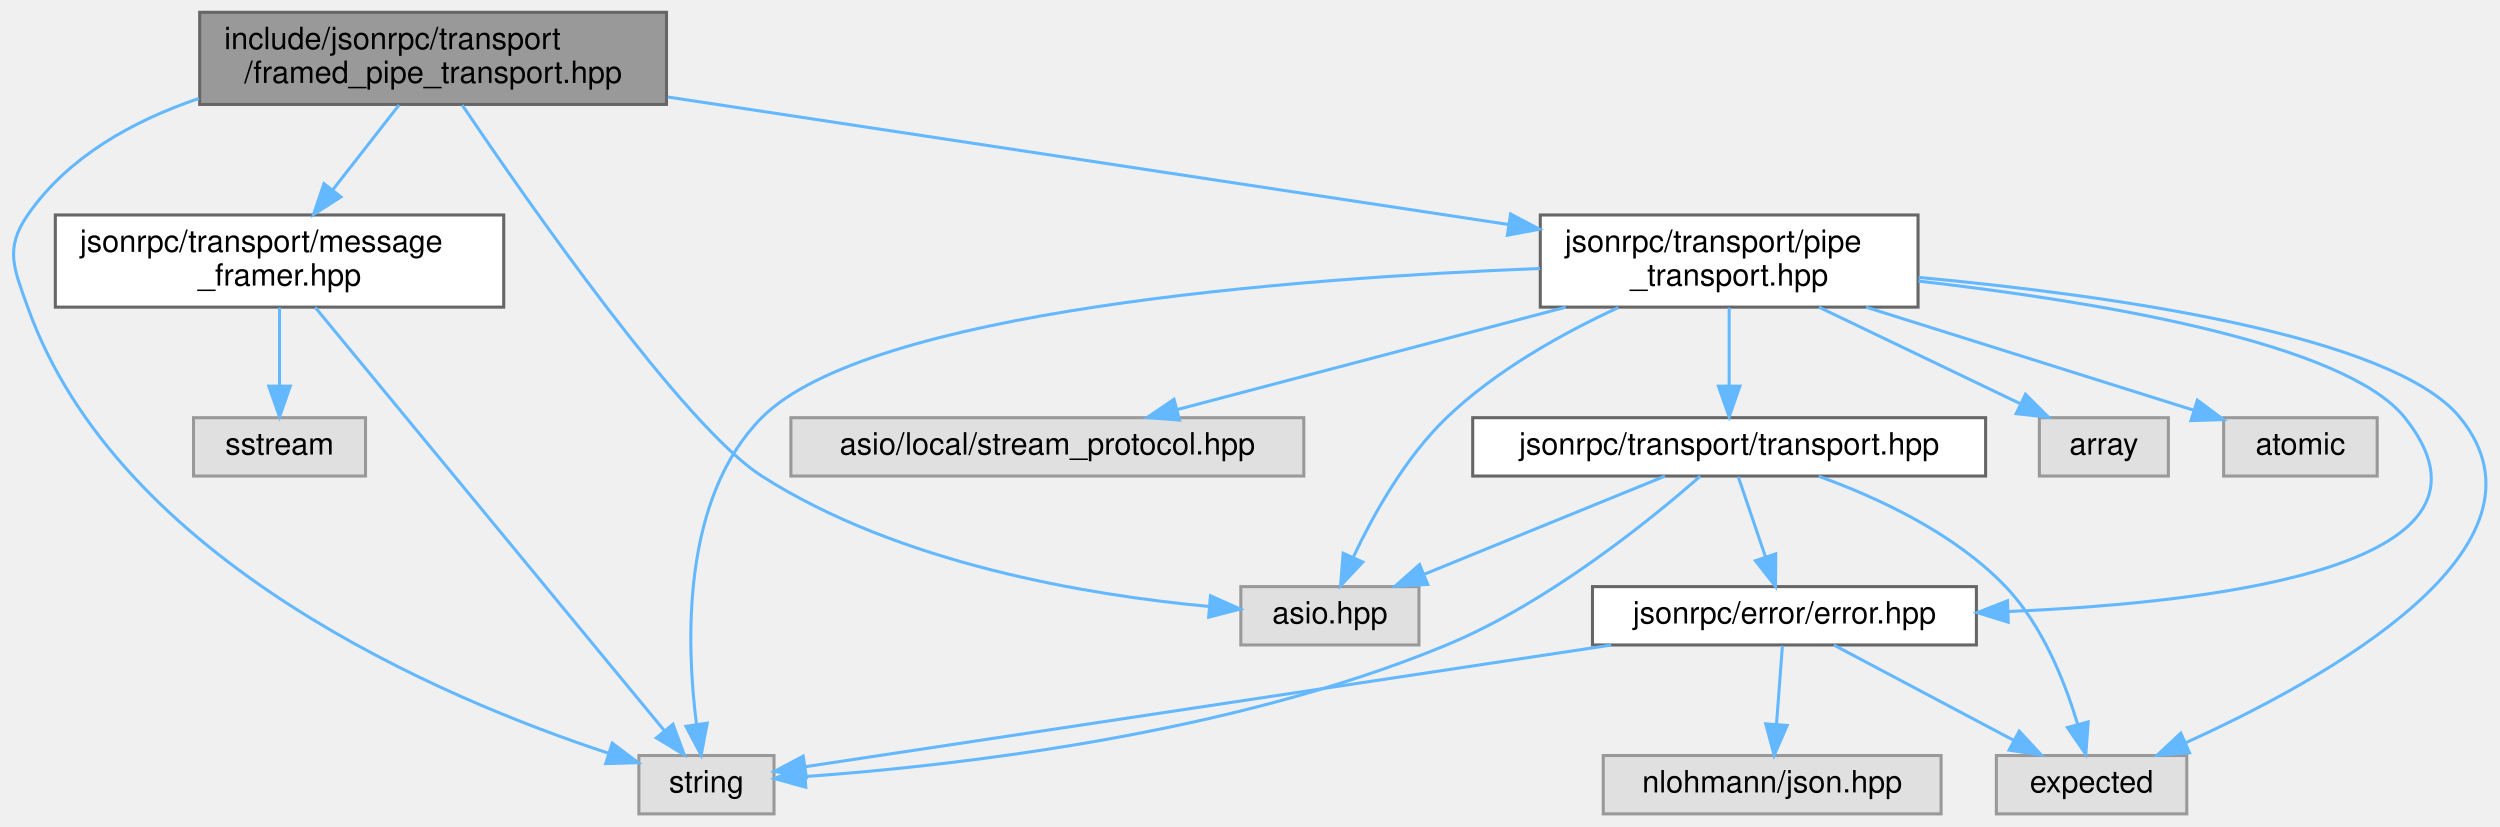
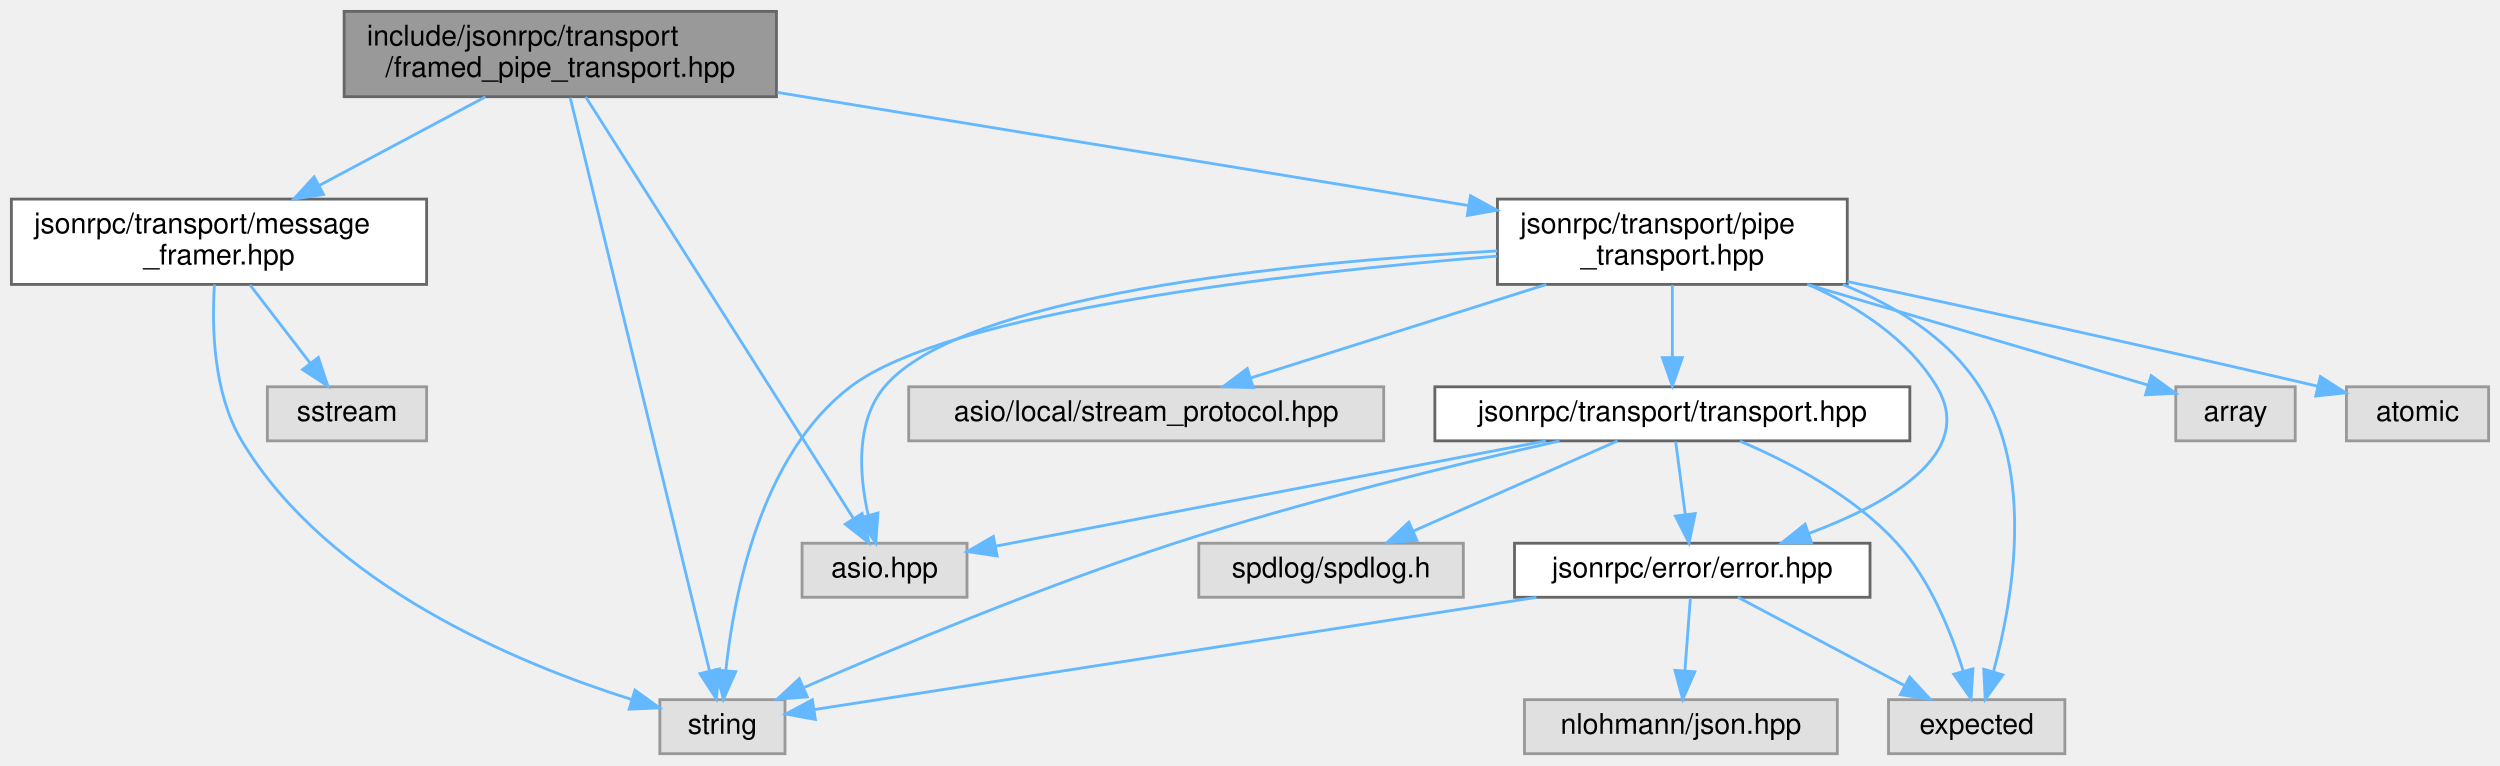
- <svg xmlns="http://www.w3.org/2000/svg" xmlns:xlink="http://www.w3.org/1999/xlink" width="814pt" height="269pt" viewBox="0.00 0.00 813.79 269.00">
+ <svg xmlns="http://www.w3.org/2000/svg" xmlns:xlink="http://www.w3.org/1999/xlink" width="879pt" height="269pt" viewBox="0.00 0.00 879.00 269.00">
  <g id="graph0" class="graph" transform="scale(1 1) rotate(0) translate(4 265)">
    <g id="Node000001" class="node">
      <g id="a_Node000001">
        <a xlink:title=" ">
-           <polygon fill="#999999" stroke="#666666" points="212.91,-261 60.91,-261 60.91,-231 212.91,-231 212.91,-261" />
-           <text text-anchor="start" x="68.91" y="-249" font-family="Helvetica,sans-Serif" font-size="10.00">include/jsonrpc/transport</text>
-           <text text-anchor="middle" x="136.91" y="-238" font-family="Helvetica,sans-Serif" font-size="10.00">/framed_pipe_transport.hpp</text>
+           <polygon fill="#999999" stroke="#666666" points="269,-261 117,-261 117,-231 269,-231 269,-261" />
+           <text text-anchor="start" x="125" y="-249" font-family="Helvetica,sans-Serif" font-size="10.00">include/jsonrpc/transport</text>
+           <text text-anchor="middle" x="193" y="-238" font-family="Helvetica,sans-Serif" font-size="10.00">/framed_pipe_transport.hpp</text>
        </a>
      </g>
    </g>
    <g id="Node000002" class="node">
      <g id="a_Node000002">
        <a xlink:title=" ">
-           <polygon fill="#e0e0e0" stroke="#999999" points="247.91,-19 203.91,-19 203.91,0 247.91,0 247.91,-19" />
-           <text text-anchor="middle" x="225.91" y="-7" font-family="Helvetica,sans-Serif" font-size="10.00">string</text>
+           <polygon fill="#e0e0e0" stroke="#999999" points="272,-19 228,-19 228,0 272,0 272,-19" />
+           <text text-anchor="middle" x="250" y="-7" font-family="Helvetica,sans-Serif" font-size="10.00">string</text>
        </a>
      </g>
    </g>
    <g id="edge1_Node000001_Node000002" class="edge">
      <g id="a_edge1_Node000001_Node000002">
        <a xlink:title=" ">
-           <path fill="none" stroke="#63b8ff" d="M60.61,-232.93C39.05,-225.61 17.93,-213.85 4.91,-195 -2.67,-184.03 0.43,-177.56 4.91,-165 34.55,-81.95 140.22,-37.47 193.99,-19.76" />
-           <polygon fill="#63b8ff" stroke="#63b8ff" points="195.23,-23.04 203.7,-16.67 193.11,-16.37 195.23,-23.04" />
+           <path fill="none" stroke="#63b8ff" d="M196.48,-230.68C206.33,-190.17 234.4,-74.68 245.45,-29.22" />
+           <polygon fill="#63b8ff" stroke="#63b8ff" points="248.91,-29.8 247.87,-19.26 242.11,-28.15 248.91,-29.8" />
        </a>
      </g>
    </g>
    <g id="Node000003" class="node">
      <g id="a_Node000003">
        <a xlink:title=" ">
-           <polygon fill="#e0e0e0" stroke="#999999" points="457.91,-74 399.91,-74 399.91,-55 457.91,-55 457.91,-74" />
-           <text text-anchor="middle" x="428.91" y="-62" font-family="Helvetica,sans-Serif" font-size="10.00">asio.hpp</text>
+           <polygon fill="#e0e0e0" stroke="#999999" points="336,-74 278,-74 278,-55 336,-55 336,-74" />
+           <text text-anchor="middle" x="307" y="-62" font-family="Helvetica,sans-Serif" font-size="10.00">asio.hpp</text>
        </a>
      </g>
    </g>
    <g id="edge2_Node000001_Node000003" class="edge">
      <g id="a_edge2_Node000001_Node000003">
        <a xlink:title=" ">
-           <path fill="none" stroke="#63b8ff" d="M146.41,-230.76C167.57,-199.44 218.7,-126.1 243.91,-110 288.63,-81.44 350.08,-71.2 389.64,-67.53" />
-           <polygon fill="#63b8ff" stroke="#63b8ff" points="390.02,-71.02 399.7,-66.7 389.44,-64.04 390.02,-71.02" />
+           <path fill="none" stroke="#63b8ff" d="M201.95,-230.91C222.58,-198.43 273.44,-118.34 295.96,-82.88" />
+           <polygon fill="#63b8ff" stroke="#63b8ff" points="299.11,-84.45 301.52,-74.13 293.2,-80.7 299.11,-84.45" />
        </a>
      </g>
    </g>
    <g id="Node000004" class="node">
      <g id="a_Node000004">
        <a xlink:href="message__framer_8hpp.html" target="_top" xlink:title=" ">
-           <polygon fill="white" stroke="#666666" points="159.91,-195 13.91,-195 13.91,-165 159.91,-165 159.91,-195" />
-           <text text-anchor="start" x="21.91" y="-183" font-family="Helvetica,sans-Serif" font-size="10.00">jsonrpc/transport/message</text>
-           <text text-anchor="middle" x="86.91" y="-172" font-family="Helvetica,sans-Serif" font-size="10.00">_framer.hpp</text>
+           <polygon fill="white" stroke="#666666" points="146,-195 0,-195 0,-165 146,-165 146,-195" />
+           <text text-anchor="start" x="8" y="-183" font-family="Helvetica,sans-Serif" font-size="10.00">jsonrpc/transport/message</text>
+           <text text-anchor="middle" x="73" y="-172" font-family="Helvetica,sans-Serif" font-size="10.00">_framer.hpp</text>
        </a>
      </g>
    </g>
    <g id="edge3_Node000001_Node000004" class="edge">
      <g id="a_edge3_Node000001_Node000004">
        <a xlink:title=" ">
-           <path fill="none" stroke="#63b8ff" d="M125.81,-230.8C119.47,-222.68 111.37,-212.31 104.21,-203.15" />
-           <polygon fill="#63b8ff" stroke="#63b8ff" points="106.89,-200.89 97.97,-195.16 101.37,-205.2 106.89,-200.89" />
+           <path fill="none" stroke="#63b8ff" d="M166.67,-230.95C149.47,-221.78 126.82,-209.71 108.11,-199.72" />
+           <polygon fill="#63b8ff" stroke="#63b8ff" points="109.74,-196.63 99.27,-195.01 106.45,-202.81 109.74,-196.63" />
        </a>
      </g>
    </g>
    <g id="Node000006" class="node">
      <g id="a_Node000006">
        <a xlink:href="pipe__transport_8hpp.html" target="_top" xlink:title=" ">
-           <polygon fill="white" stroke="#666666" points="620.41,-195 497.41,-195 497.41,-165 620.41,-165 620.41,-195" />
-           <text text-anchor="start" x="505.41" y="-183" font-family="Helvetica,sans-Serif" font-size="10.00">jsonrpc/transport/pipe</text>
-           <text text-anchor="middle" x="558.91" y="-172" font-family="Helvetica,sans-Serif" font-size="10.00">_transport.hpp</text>
+           <polygon fill="white" stroke="#666666" points="645.5,-195 522.5,-195 522.5,-165 645.5,-165 645.5,-195" />
+           <text text-anchor="start" x="530.5" y="-183" font-family="Helvetica,sans-Serif" font-size="10.00">jsonrpc/transport/pipe</text>
+           <text text-anchor="middle" x="584" y="-172" font-family="Helvetica,sans-Serif" font-size="10.00">_transport.hpp</text>
        </a>
      </g>
    </g>
    <g id="edge6_Node000001_Node000006" class="edge">
      <g id="a_edge6_Node000001_Node000006">
        <a xlink:title=" ">
-           <path fill="none" stroke="#63b8ff" d="M213.33,-233.41C291.18,-221.6 410.99,-203.43 487.13,-191.89" />
-           <polygon fill="#63b8ff" stroke="#63b8ff" points="487.75,-195.33 497.11,-190.37 486.7,-188.41 487.75,-195.33" />
+           <path fill="none" stroke="#63b8ff" d="M269.32,-232.51C339.75,-220.98 443.55,-203.99 512.43,-192.71" />
+           <polygon fill="#63b8ff" stroke="#63b8ff" points="513.03,-196.16 522.33,-191.09 511.9,-189.26 513.03,-196.16" />
        </a>
      </g>
    </g>
    <g id="edge5_Node000004_Node000002" class="edge">
      <g id="a_edge5_Node000004_Node000002">
        <a xlink:title=" ">
-           <path fill="none" stroke="#63b8ff" d="M98.52,-164.92C124.04,-133.99 184.89,-60.23 212.21,-27.1" />
-           <polygon fill="#63b8ff" stroke="#63b8ff" points="215.02,-29.2 218.69,-19.25 209.62,-24.74 215.02,-29.2" />
+           <path fill="none" stroke="#63b8ff" d="M71.41,-164.98C70.43,-150.23 70.91,-126.87 81,-110 111.31,-59.33 178.1,-31.65 218.04,-19.07" />
+           <polygon fill="#63b8ff" stroke="#63b8ff" points="219.26,-22.35 227.82,-16.12 217.23,-15.65 219.26,-22.35" />
        </a>
      </g>
    </g>
    <g id="Node000005" class="node">
      <g id="a_Node000005">
        <a xlink:title=" ">
-           <polygon fill="#e0e0e0" stroke="#999999" points="114.91,-129 58.91,-129 58.91,-110 114.91,-110 114.91,-129" />
-           <text text-anchor="middle" x="86.91" y="-117" font-family="Helvetica,sans-Serif" font-size="10.00">sstream</text>
+           <polygon fill="#e0e0e0" stroke="#999999" points="146,-129 90,-129 90,-110 146,-110 146,-129" />
+           <text text-anchor="middle" x="118" y="-117" font-family="Helvetica,sans-Serif" font-size="10.00">sstream</text>
        </a>
      </g>
    </g>
    <g id="edge4_Node000004_Node000005" class="edge">
      <g id="a_edge4_Node000004_Node000005">
        <a xlink:title=" ">
-           <path fill="none" stroke="#63b8ff" d="M86.91,-164.84C86.91,-157.21 86.91,-147.7 86.91,-139.45" />
-           <polygon fill="#63b8ff" stroke="#63b8ff" points="90.41,-139.27 86.91,-129.27 83.41,-139.27 90.41,-139.27" />
+           <path fill="none" stroke="#63b8ff" d="M83.89,-164.84C90.29,-156.52 98.42,-145.96 105.13,-137.23" />
+           <polygon fill="#63b8ff" stroke="#63b8ff" points="107.93,-139.33 111.26,-129.27 102.39,-135.06 107.93,-139.33" />
        </a>
      </g>
    </g>
    <g id="edge10_Node000006_Node000002" class="edge">
      <g id="a_edge10_Node000006_Node000002">
        <a xlink:title=" ">
-           <path fill="none" stroke="#63b8ff" d="M497.3,-177.59C415.81,-174.36 278.44,-163.77 243.91,-129 217.72,-102.64 219.31,-55.39 222.67,-29.23" />
-           <polygon fill="#63b8ff" stroke="#63b8ff" points="226.16,-29.54 224.19,-19.13 219.24,-28.5 226.16,-29.54" />
+           <path fill="none" stroke="#63b8ff" d="M522.33,-174.95C448.33,-168.97 329.85,-155.51 295,-129 263.43,-104.99 254.01,-56.04 251.2,-29.18" />
+           <polygon fill="#63b8ff" stroke="#63b8ff" points="254.68,-28.83 250.35,-19.15 247.7,-29.41 254.68,-28.83" />
        </a>
      </g>
    </g>
    <g id="edge11_Node000006_Node000003" class="edge">
      <g id="a_edge11_Node000006_Node000003">
        <a xlink:title=" ">
-           <path fill="none" stroke="#63b8ff" d="M522.83,-164.86C504.56,-156.43 482.91,-144.35 466.91,-129 453.46,-116.1 443.06,-97.44 436.56,-83.68" />
-           <polygon fill="#63b8ff" stroke="#63b8ff" points="439.64,-82 432.37,-74.29 433.25,-84.85 439.64,-82" />
+           <path fill="none" stroke="#63b8ff" d="M522.49,-176.78C449.39,-172.7 333.91,-161.2 307,-129 296.74,-116.72 298.11,-97.94 301.23,-83.99" />
+           <polygon fill="#63b8ff" stroke="#63b8ff" points="304.69,-84.62 303.91,-74.05 297.93,-82.79 304.69,-84.62" />
        </a>
      </g>
    </g>
    <g id="Node000007" class="node">
      <g id="a_Node000007">
        <a xlink:title=" ">
-           <polygon fill="#e0e0e0" stroke="#999999" points="701.91,-129 659.91,-129 659.91,-110 701.91,-110 701.91,-129" />
-           <text text-anchor="middle" x="680.91" y="-117" font-family="Helvetica,sans-Serif" font-size="10.00">array</text>
+           <polygon fill="#e0e0e0" stroke="#999999" points="803,-129 761,-129 761,-110 803,-110 803,-129" />
+           <text text-anchor="middle" x="782" y="-117" font-family="Helvetica,sans-Serif" font-size="10.00">array</text>
        </a>
      </g>
    </g>
    <g id="edge7_Node000006_Node000007" class="edge">
      <g id="a_edge7_Node000006_Node000007">
        <a xlink:title=" ">
-           <path fill="none" stroke="#63b8ff" d="M588.13,-164.99C608.03,-155.45 634.19,-142.9 653.66,-133.57" />
-           <polygon fill="#63b8ff" stroke="#63b8ff" points="655.39,-136.62 662.89,-129.14 652.36,-130.31 655.39,-136.62" />
+           <path fill="none" stroke="#63b8ff" d="M631.43,-164.99C668.59,-154.01 719.21,-139.05 751.25,-129.59" />
+           <polygon fill="#63b8ff" stroke="#63b8ff" points="752.36,-132.91 760.96,-126.72 750.38,-126.19 752.36,-132.91" />
        </a>
      </g>
    </g>
    <g id="Node000008" class="node">
      <g id="a_Node000008">
        <a xlink:title=" ">
-           <polygon fill="#e0e0e0" stroke="#999999" points="769.91,-129 719.91,-129 719.91,-110 769.91,-110 769.91,-129" />
-           <text text-anchor="middle" x="744.91" y="-117" font-family="Helvetica,sans-Serif" font-size="10.00">atomic</text>
+           <polygon fill="#e0e0e0" stroke="#999999" points="871,-129 821,-129 821,-110 871,-110 871,-129" />
+           <text text-anchor="middle" x="846" y="-117" font-family="Helvetica,sans-Serif" font-size="10.00">atomic</text>
        </a>
      </g>
    </g>
    <g id="edge8_Node000006_Node000008" class="edge">
      <g id="a_edge8_Node000006_Node000008">
        <a xlink:title=" ">
-           <path fill="none" stroke="#63b8ff" d="M603.46,-164.99C636.19,-154.69 680.04,-140.9 710.19,-131.42" />
-           <polygon fill="#63b8ff" stroke="#63b8ff" points="711.36,-134.72 719.85,-128.38 709.26,-128.04 711.36,-134.72" />
+           <path fill="none" stroke="#63b8ff" d="M645.56,-166.01C689.17,-156.69 749.3,-143.6 810.88,-129.21" />
+           <polygon fill="#63b8ff" stroke="#63b8ff" points="811.83,-132.59 820.77,-126.89 810.23,-125.77 811.83,-132.59" />
        </a>
      </g>
    </g>
    <g id="Node000009" class="node">
      <g id="a_Node000009">
        <a xlink:title=" ">
-           <polygon fill="#e0e0e0" stroke="#999999" points="707.91,-19 645.91,-19 645.91,0 707.91,0 707.91,-19" />
-           <text text-anchor="middle" x="676.91" y="-7" font-family="Helvetica,sans-Serif" font-size="10.00">expected</text>
+           <polygon fill="#e0e0e0" stroke="#999999" points="722,-19 660,-19 660,0 722,0 722,-19" />
+           <text text-anchor="middle" x="691" y="-7" font-family="Helvetica,sans-Serif" font-size="10.00">expected</text>
        </a>
      </g>
    </g>
    <g id="edge9_Node000006_Node000009" class="edge">
      <g id="a_edge9_Node000006_Node000009">
        <a xlink:title=" ">
-           <path fill="none" stroke="#63b8ff" d="M620.58,-174.68C683.55,-168.84 775.09,-155.88 796.91,-129 831.02,-86.98 753.3,-43.86 707.47,-23.13" />
-           <polygon fill="#63b8ff" stroke="#63b8ff" points="708.79,-19.89 698.22,-19.06 705.96,-26.3 708.79,-19.89" />
+           <path fill="none" stroke="#63b8ff" d="M643.89,-164.98C662.53,-157.5 681.04,-146.15 692,-129 711.5,-98.48 703.71,-53.9 696.94,-29.03" />
+           <polygon fill="#63b8ff" stroke="#63b8ff" points="700.2,-27.7 694,-19.11 693.49,-29.69 700.2,-27.7" />
        </a>
      </g>
    </g>
    <g id="Node000010" class="node">
      <g id="a_Node000010">
        <a xlink:title=" ">
-           <polygon fill="#e0e0e0" stroke="#999999" points="420.41,-129 253.41,-129 253.41,-110 420.41,-110 420.41,-129" />
-           <text text-anchor="middle" x="336.91" y="-117" font-family="Helvetica,sans-Serif" font-size="10.00">asio/local/stream_protocol.hpp</text>
+           <polygon fill="#e0e0e0" stroke="#999999" points="482.5,-129 315.5,-129 315.5,-110 482.5,-110 482.5,-129" />
+           <text text-anchor="middle" x="399" y="-117" font-family="Helvetica,sans-Serif" font-size="10.00">asio/local/stream_protocol.hpp</text>
        </a>
      </g>
    </g>
    <g id="edge12_Node000006_Node000010" class="edge">
      <g id="a_edge12_Node000006_Node000010">
        <a xlink:title=" ">
-           <path fill="none" stroke="#63b8ff" d="M505.73,-164.99C466.92,-154.76 415.03,-141.09 379.07,-131.61" />
-           <polygon fill="#63b8ff" stroke="#63b8ff" points="379.93,-128.22 369.37,-129.05 378.15,-134.99 379.93,-128.22" />
+           <path fill="none" stroke="#63b8ff" d="M539.69,-164.99C507.9,-154.94 465.58,-141.55 435.68,-132.1" />
+           <polygon fill="#63b8ff" stroke="#63b8ff" points="436.64,-128.73 426.05,-129.05 434.53,-135.41 436.64,-128.73" />
        </a>
      </g>
    </g>
    <g id="Node000011" class="node">
      <g id="a_Node000011">
        <a xlink:href="error_8hpp.html" target="_top" xlink:title=" ">
-           <polygon fill="white" stroke="#666666" points="639.41,-74 514.41,-74 514.41,-55 639.41,-55 639.41,-74" />
-           <text text-anchor="middle" x="576.91" y="-62" font-family="Helvetica,sans-Serif" font-size="10.00">jsonrpc/error/error.hpp</text>
+           <polygon fill="white" stroke="#666666" points="653.5,-74 528.5,-74 528.5,-55 653.5,-55 653.5,-74" />
+           <text text-anchor="middle" x="591" y="-62" font-family="Helvetica,sans-Serif" font-size="10.00">jsonrpc/error/error.hpp</text>
        </a>
      </g>
    </g>
    <g id="edge13_Node000006_Node000011" class="edge">
      <g id="a_edge13_Node000006_Node000011">
        <a xlink:title=" ">
-           <path fill="none" stroke="#63b8ff" d="M620.54,-173.48C678.56,-166.86 759.39,-153.45 778.91,-129 816.75,-81.6 721.91,-68.92 649.69,-65.9" />
-           <polygon fill="#63b8ff" stroke="#63b8ff" points="649.79,-62.4 639.67,-65.53 649.54,-69.39 649.79,-62.4" />
+           <path fill="none" stroke="#63b8ff" d="M632.1,-164.8C649.37,-157.12 667.03,-145.68 677,-129 691.03,-105.53 660.42,-88.04 631.91,-77.42" />
+           <polygon fill="#63b8ff" stroke="#63b8ff" points="632.98,-74.09 622.39,-74.09 630.67,-80.7 632.98,-74.09" />
        </a>
      </g>
    </g>
    <g id="Node000013" class="node">
      <g id="a_Node000013">
        <a xlink:href="transport_8hpp.html" target="_top" xlink:title=" ">
-           <polygon fill="white" stroke="#666666" points="642.41,-129 475.41,-129 475.41,-110 642.41,-110 642.41,-129" />
-           <text text-anchor="middle" x="558.91" y="-117" font-family="Helvetica,sans-Serif" font-size="10.00">jsonrpc/transport/transport.hpp</text>
+           <polygon fill="white" stroke="#666666" points="667.5,-129 500.5,-129 500.5,-110 667.5,-110 667.5,-129" />
+           <text text-anchor="middle" x="584" y="-117" font-family="Helvetica,sans-Serif" font-size="10.00">jsonrpc/transport/transport.hpp</text>
        </a>
      </g>
    </g>
    <g id="edge17_Node000006_Node000013" class="edge">
      <g id="a_edge17_Node000006_Node000013">
        <a xlink:title=" ">
-           <path fill="none" stroke="#63b8ff" d="M558.91,-164.84C558.91,-157.21 558.91,-147.7 558.91,-139.45" />
-           <polygon fill="#63b8ff" stroke="#63b8ff" points="562.41,-139.27 558.91,-129.27 555.41,-139.27 562.41,-139.27" />
+           <path fill="none" stroke="#63b8ff" d="M584,-164.84C584,-157.21 584,-147.7 584,-139.45" />
+           <polygon fill="#63b8ff" stroke="#63b8ff" points="587.5,-139.27 584,-129.27 580.5,-139.27 587.5,-139.27" />
        </a>
      </g>
    </g>
    <g id="edge15_Node000011_Node000002" class="edge">
      <g id="a_edge15_Node000011_Node000002">
        <a xlink:title=" ">
-           <path fill="none" stroke="#63b8ff" d="M520.51,-54.98C446.11,-43.75 317.63,-24.35 258.01,-15.35" />
-           <polygon fill="#63b8ff" stroke="#63b8ff" points="258.46,-11.88 248.05,-13.84 257.41,-18.8 258.46,-11.88" />
+           <path fill="none" stroke="#63b8ff" d="M536.21,-54.98C464.43,-43.83 340.84,-24.62 282.41,-15.54" />
+           <polygon fill="#63b8ff" stroke="#63b8ff" points="282.7,-12.04 272.29,-13.96 281.63,-18.96 282.7,-12.04" />
        </a>
      </g>
    </g>
    <g id="edge14_Node000011_Node000009" class="edge">
      <g id="a_edge14_Node000011_Node000009">
        <a xlink:title=" ">
-           <path fill="none" stroke="#63b8ff" d="M592.98,-54.98C608.77,-46.61 633.13,-33.7 651.54,-23.95" />
-           <polygon fill="#63b8ff" stroke="#63b8ff" points="653.35,-26.95 660.55,-19.17 650.07,-20.76 653.35,-26.95" />
+           <path fill="none" stroke="#63b8ff" d="M607.07,-54.98C622.86,-46.61 647.22,-33.7 665.63,-23.95" />
+           <polygon fill="#63b8ff" stroke="#63b8ff" points="667.44,-26.95 674.64,-19.17 664.17,-20.76 667.44,-26.95" />
        </a>
      </g>
    </g>
    <g id="Node000012" class="node">
      <g id="a_Node000012">
        <a xlink:title=" ">
-           <polygon fill="#e0e0e0" stroke="#999999" points="627.91,-19 517.91,-19 517.91,0 627.91,0 627.91,-19" />
-           <text text-anchor="middle" x="572.91" y="-7" font-family="Helvetica,sans-Serif" font-size="10.00">nlohmann/json.hpp</text>
+           <polygon fill="#e0e0e0" stroke="#999999" points="642,-19 532,-19 532,0 642,0 642,-19" />
+           <text text-anchor="middle" x="587" y="-7" font-family="Helvetica,sans-Serif" font-size="10.00">nlohmann/json.hpp</text>
        </a>
      </g>
    </g>
    <g id="edge16_Node000011_Node000012" class="edge">
      <g id="a_edge16_Node000011_Node000012">
        <a xlink:title=" ">
-           <path fill="none" stroke="#63b8ff" d="M576.25,-54.75C575.72,-47.8 574.97,-37.85 574.32,-29.13" />
-           <polygon fill="#63b8ff" stroke="#63b8ff" points="577.8,-28.8 573.56,-19.09 570.82,-29.32 577.8,-28.8" />
+           <path fill="none" stroke="#63b8ff" d="M590.34,-54.75C589.82,-47.8 589.06,-37.85 588.41,-29.13" />
+           <polygon fill="#63b8ff" stroke="#63b8ff" points="591.89,-28.8 587.65,-19.09 584.91,-29.32 591.89,-28.8" />
        </a>
      </g>
    </g>
    <g id="edge19_Node000013_Node000002" class="edge">
      <g id="a_edge19_Node000013_Node000002">
        <a xlink:title=" ">
-           <path fill="none" stroke="#63b8ff" d="M549.51,-109.96C533.71,-96.09 500.25,-68.84 466.91,-55 396.18,-25.65 305.78,-15.57 258.33,-12.18" />
-           <polygon fill="#63b8ff" stroke="#63b8ff" points="258.26,-8.66 248.05,-11.5 257.8,-15.65 258.26,-8.66" />
+           <path fill="none" stroke="#63b8ff" d="M544.31,-109.97C508.56,-101.92 454.76,-88.88 409,-74 362.58,-58.9 310.28,-37.04 278.75,-23.31" />
+           <polygon fill="#63b8ff" stroke="#63b8ff" points="279.84,-19.97 269.28,-19.16 277.03,-26.38 279.84,-19.97" />
        </a>
      </g>
    </g>
    <g id="edge20_Node000013_Node000003" class="edge">
      <g id="a_edge20_Node000013_Node000003">
        <a xlink:title=" ">
-           <path fill="none" stroke="#63b8ff" d="M538.02,-109.98C516.83,-101.34 483.78,-87.87 459.61,-78.02" />
-           <polygon fill="#63b8ff" stroke="#63b8ff" points="460.76,-74.7 450.18,-74.17 458.11,-81.19 460.76,-74.7" />
+           <path fill="none" stroke="#63b8ff" d="M539.5,-109.98C485.98,-99.75 397.03,-82.73 346.07,-72.98" />
+           <polygon fill="#63b8ff" stroke="#63b8ff" points="346.58,-69.51 336.1,-71.07 345.26,-76.38 346.58,-69.51" />
        </a>
      </g>
    </g>
    <g id="edge18_Node000013_Node000009" class="edge">
      <g id="a_edge18_Node000013_Node000009">
        <a xlink:title=" ">
-           <path fill="none" stroke="#63b8ff" d="M588.05,-109.93C607.42,-102.95 632.28,-91.38 648.91,-74 660.87,-61.5 668.22,-43.04 672.37,-29.24" />
-           <polygon fill="#63b8ff" stroke="#63b8ff" points="675.81,-29.95 675.04,-19.38 669.05,-28.12 675.81,-29.95" />
-         </a>
-       </g>
-     </g>
-     <g id="edge21_Node000013_Node000011" class="edge">
-       <g id="a_edge21_Node000013_Node000011">
-         <a xlink:title=" ">
-           <path fill="none" stroke="#63b8ff" d="M561.88,-109.75C564.27,-102.72 567.7,-92.62 570.68,-83.84" />
-           <polygon fill="#63b8ff" stroke="#63b8ff" points="574.09,-84.68 573.99,-74.09 567.46,-82.43 574.09,-84.68" />
+           <path fill="none" stroke="#63b8ff" d="M607.75,-109.89C625,-102.61 647.88,-90.68 663,-74 674.62,-61.18 682.02,-42.76 686.27,-29.06" />
+           <polygon fill="#63b8ff" stroke="#63b8ff" points="689.68,-29.85 689.03,-19.28 682.94,-27.95 689.68,-29.85" />
+         </a>
+       </g>
+     </g>
+     <g id="edge22_Node000013_Node000011" class="edge">
+       <g id="a_edge22_Node000013_Node000011">
+         <a xlink:title=" ">
+           <path fill="none" stroke="#63b8ff" d="M585.16,-109.75C586.07,-102.8 587.39,-92.85 588.54,-84.13" />
+           <polygon fill="#63b8ff" stroke="#63b8ff" points="592.03,-84.46 589.87,-74.09 585.09,-83.54 592.03,-84.46" />
+         </a>
+       </g>
+     </g>
+     <g id="Node000014" class="node">
+       <g id="a_Node000014">
+         <a xlink:title=" ">
+           <polygon fill="#e0e0e0" stroke="#999999" points="510.5,-74 417.5,-74 417.5,-55 510.5,-55 510.5,-74" />
+           <text text-anchor="middle" x="464" y="-62" font-family="Helvetica,sans-Serif" font-size="10.00">spdlog/spdlog.h</text>
+         </a>
+       </g>
+     </g>
+     <g id="edge21_Node000013_Node000014" class="edge">
+       <g id="a_edge21_Node000013_Node000014">
+         <a xlink:title=" ">
+           <path fill="none" stroke="#63b8ff" d="M564.72,-109.98C545.33,-101.42 515.19,-88.11 492.93,-78.28" />
+           <polygon fill="#63b8ff" stroke="#63b8ff" points="494.19,-75.01 483.63,-74.17 491.36,-81.41 494.19,-75.01" />
        </a>
      </g>
    </g>
  </g>
</svg>
